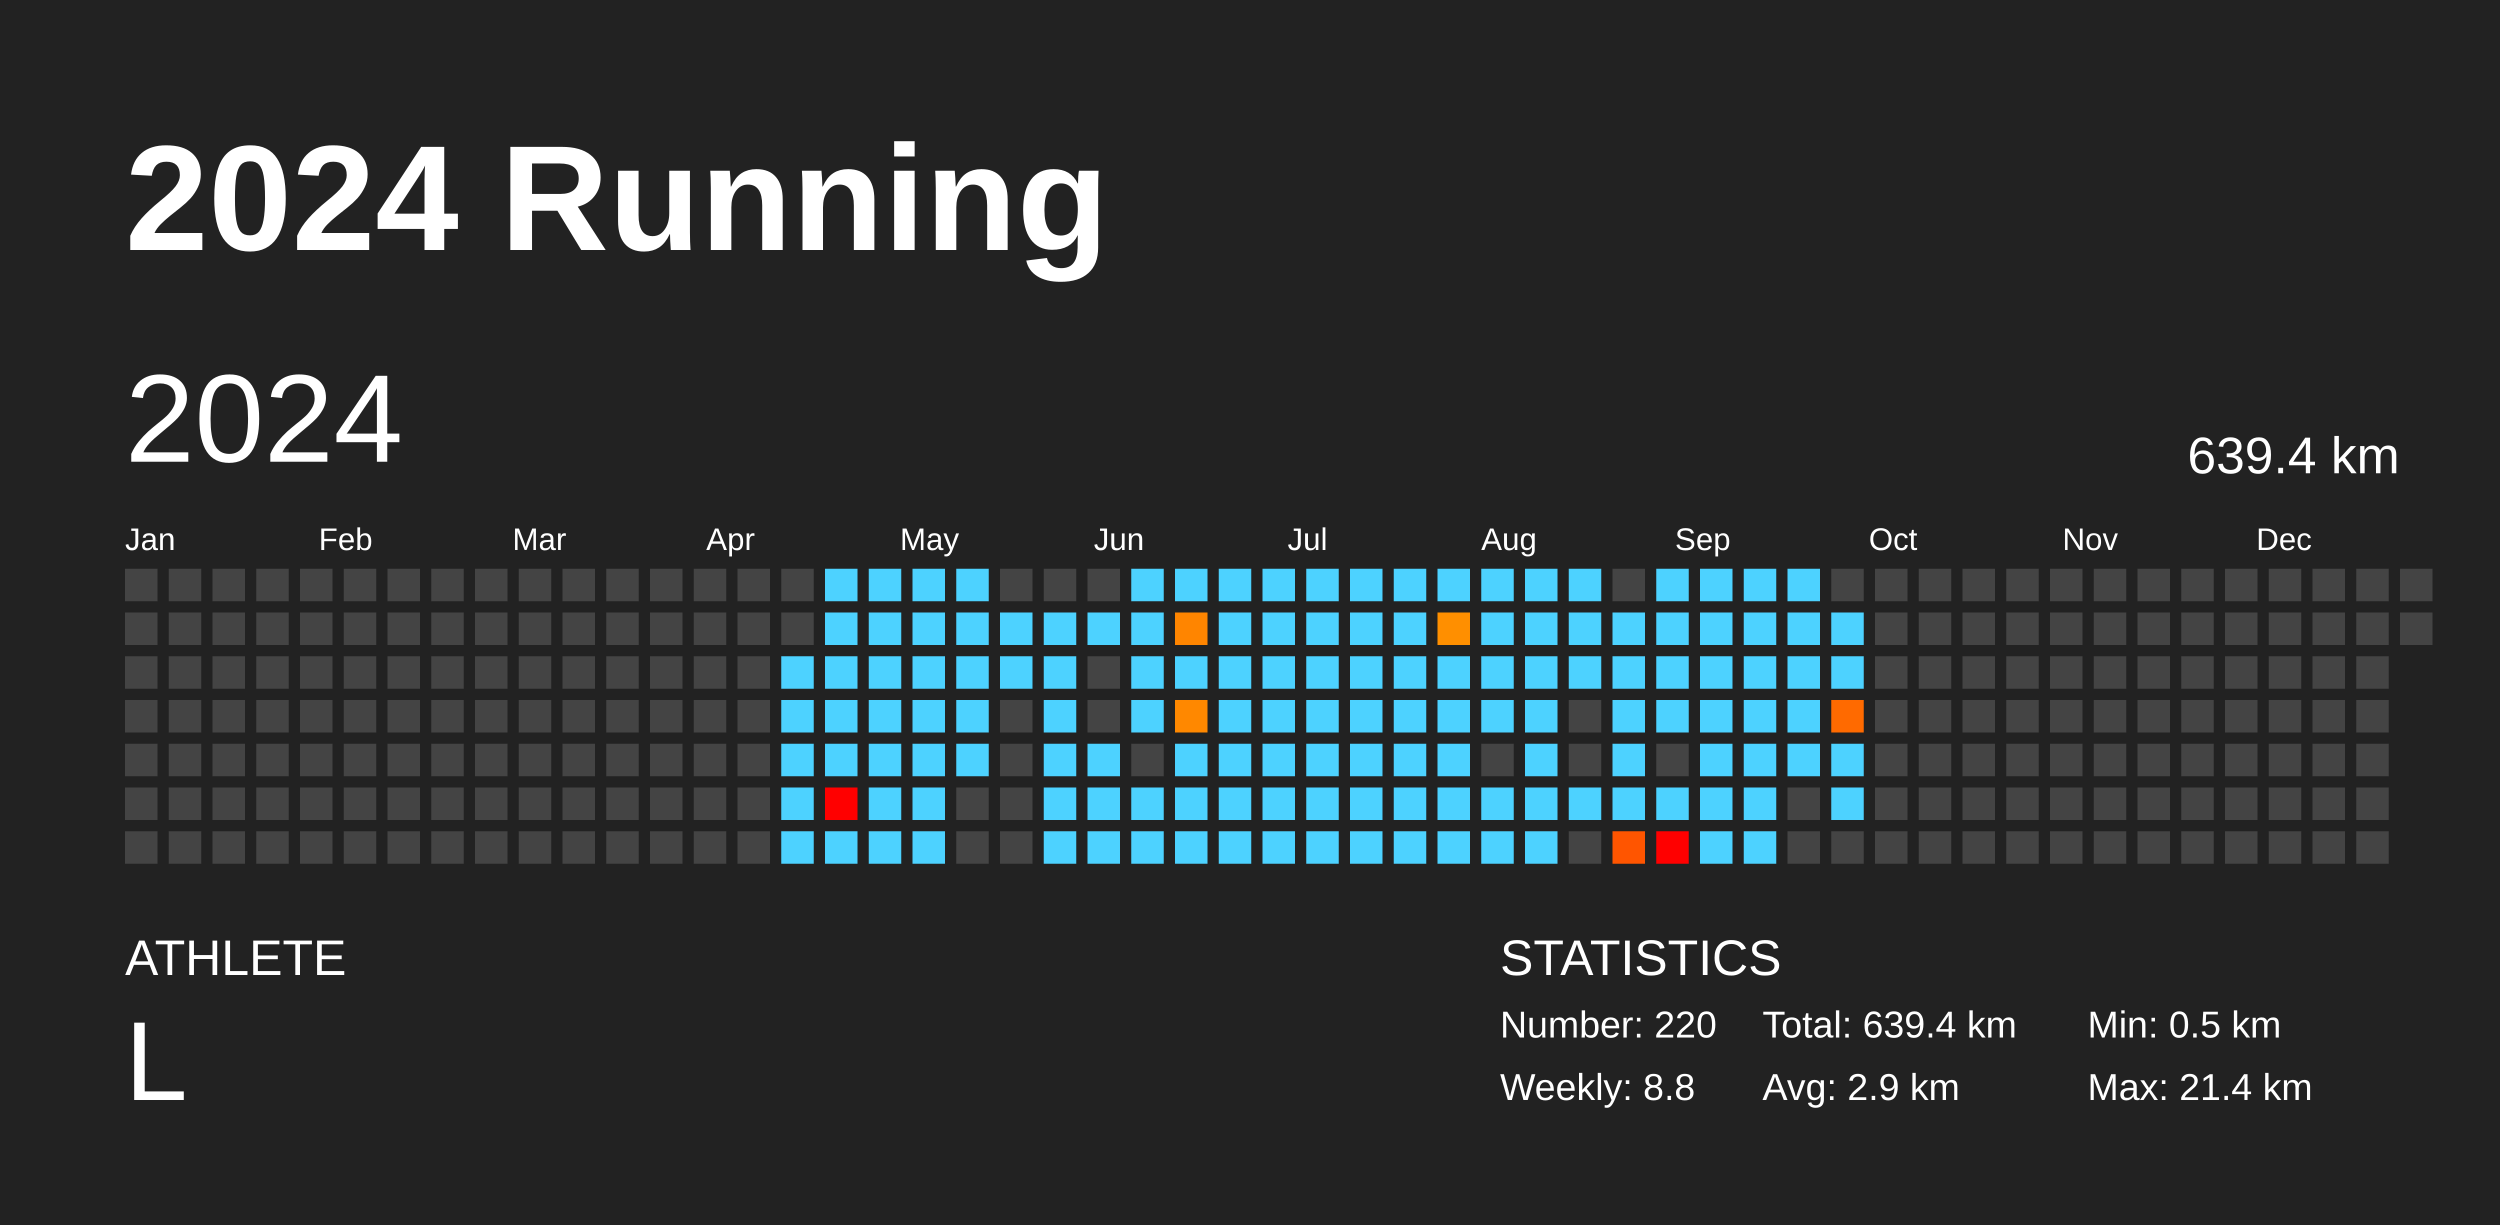
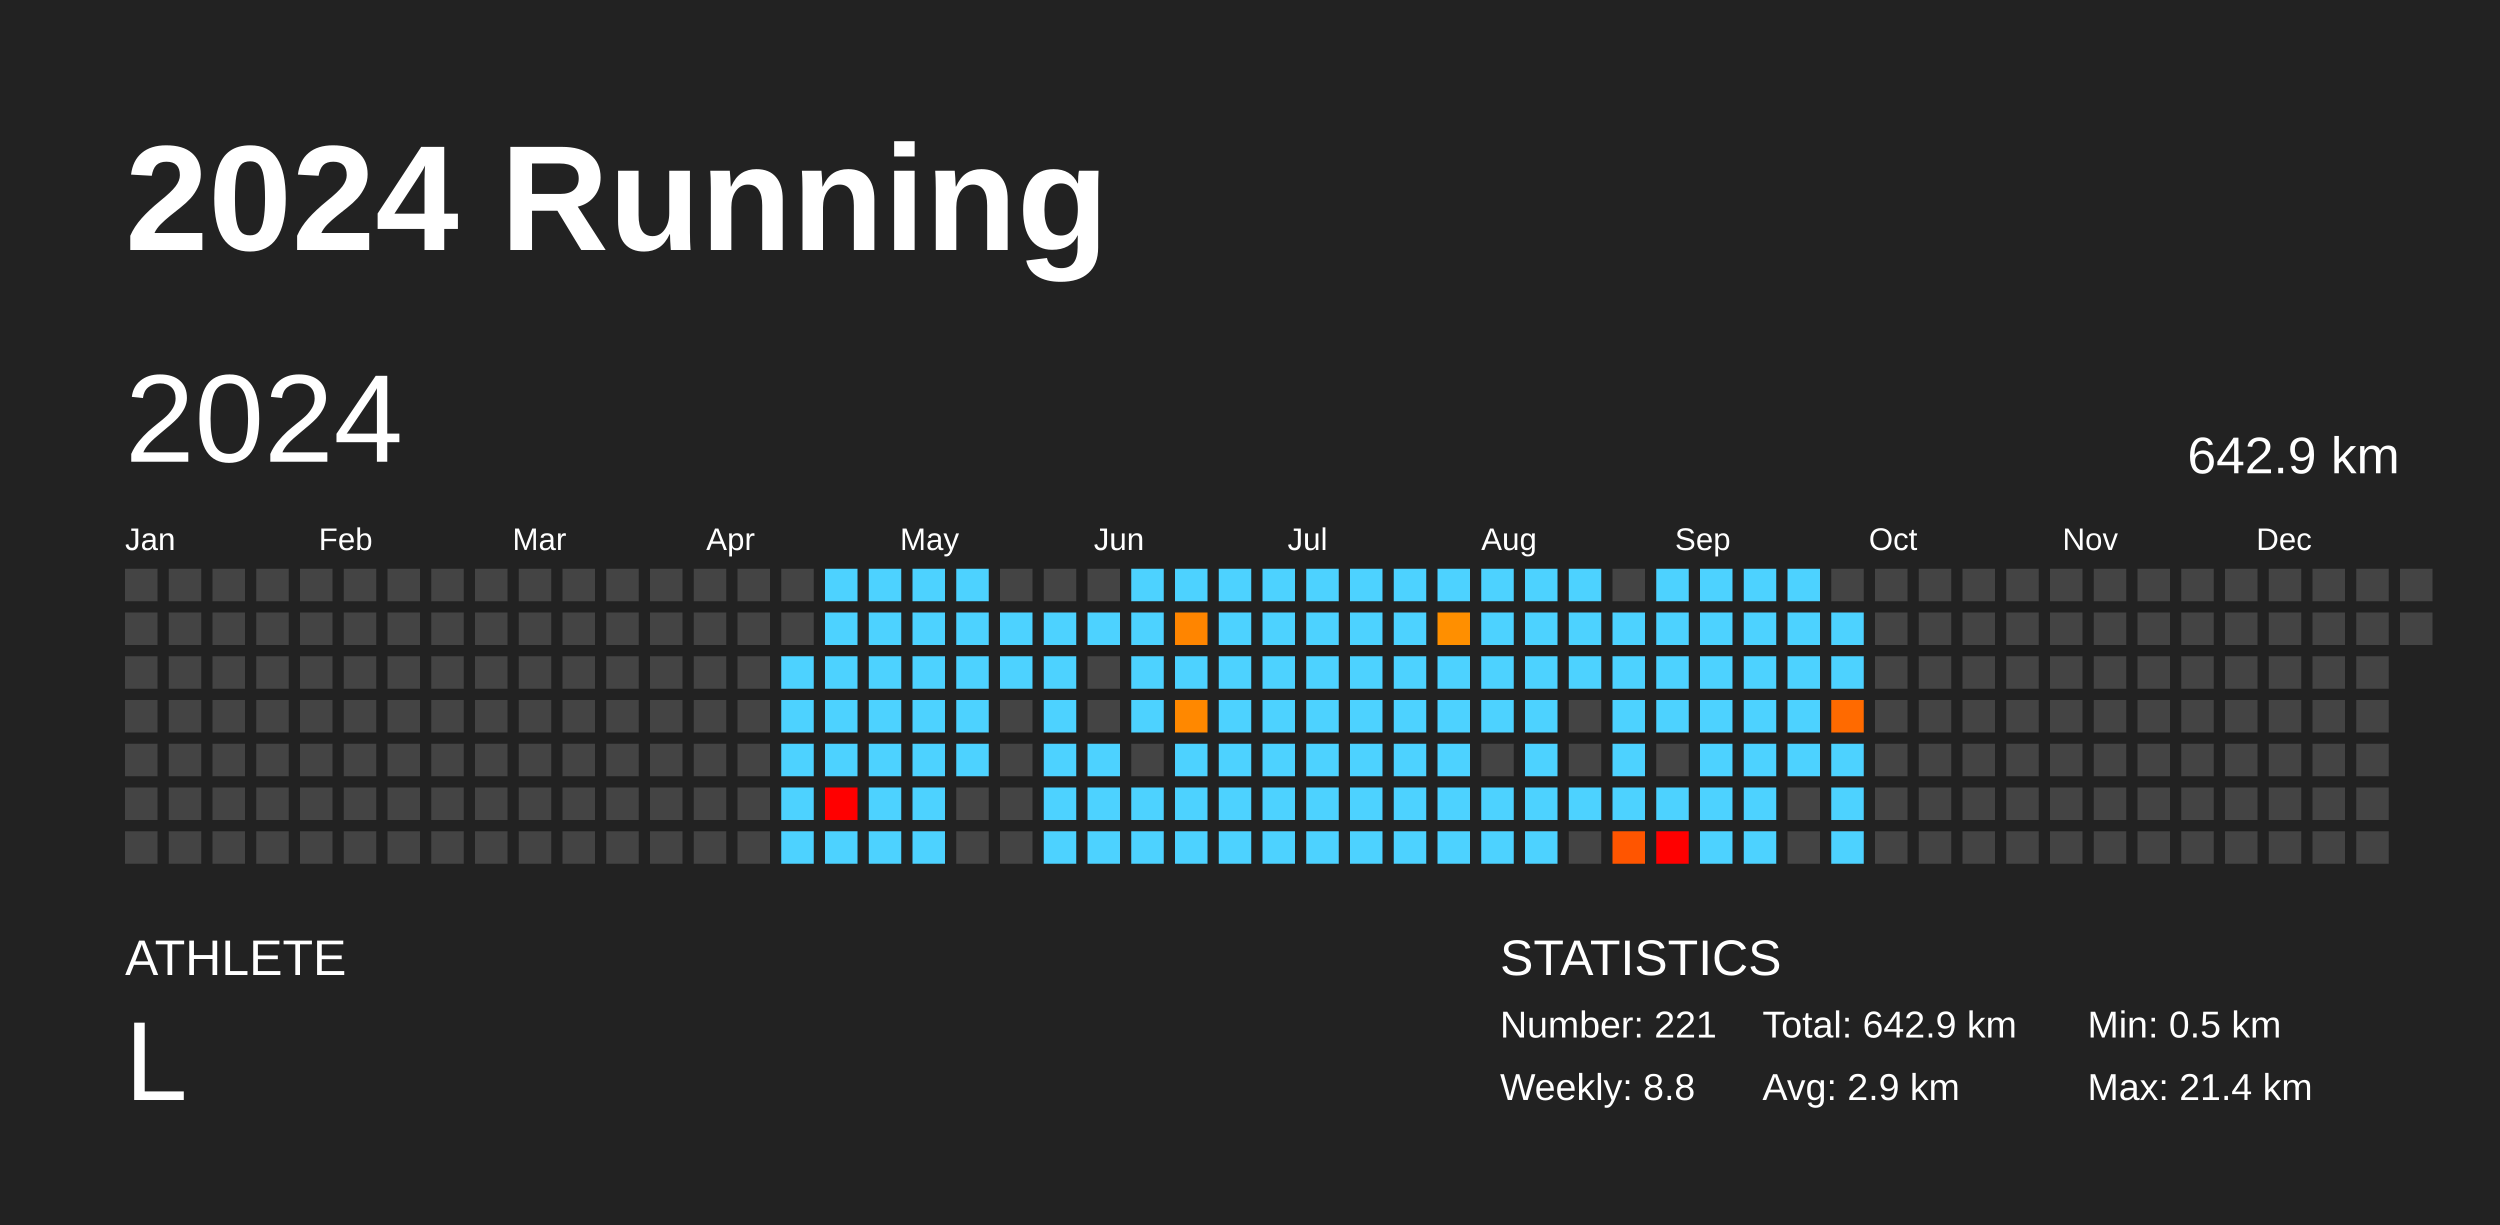
<svg xmlns="http://www.w3.org/2000/svg" baseProfile="full" height="98mm" version="1.1" viewBox="0,0,200,98" width="200mm">
  <defs />
  <rect fill="#222222" height="98" width="200" x="0" y="0" />
  <text fill="#FFFFFF" style="font-size:12px; font-family:Arial; font-weight:bold;" x="10" y="20">2024 Running</text>
  <text fill="#FFFFFF" style="font-size:4px; font-family:Arial" x="10" y="78">ATHLETE</text>
  <text fill="#FFFFFF" style="font-size:9px; font-family:Arial" x="10" y="88">L</text>
  <text fill="#FFFFFF" style="font-size:4px; font-family:Arial" x="120" y="78">STATISTICS</text>
-   <text fill="#FFFFFF" style="font-size:3px; font-family:Arial" x="120" y="83">Number: 220</text>
+   <text fill="#FFFFFF" style="font-size:3px; font-family:Arial" x="120" y="83">Number: 221</text>
  <text fill="#FFFFFF" style="font-size:3px; font-family:Arial" x="120" y="88">Weekly: 8.8</text>
-   <text fill="#FFFFFF" style="font-size:3px; font-family:Arial" x="141" y="83">Total: 639.4 km</text>
+   <text fill="#FFFFFF" style="font-size:3px; font-family:Arial" x="141" y="83">Total: 642.9 km</text>
  <text fill="#FFFFFF" style="font-size:3px; font-family:Arial" x="141" y="88">Avg: 2.9 km</text>
  <text fill="#FFFFFF" style="font-size:3px; font-family:Arial" x="167" y="83">Min: 0.5 km</text>
  <text fill="#FFFFFF" style="font-size:3px; font-family:Arial" x="167" y="88">Max: 21.4 km</text>
  <text dominant-baseline="hanging" fill="#FFFFFF" style="font-size:10.0px; font-family:Arial;" x="10" y="30">2024</text>
-   <text dominant-baseline="hanging" fill="#FFFFFF" style="font-size:4.125px; font-family:Arial;" x="175" y="35">639.4 km</text>
+   <text dominant-baseline="hanging" fill="#FFFFFF" style="font-size:4.125px; font-family:Arial;" x="175" y="35">642.9 km</text>
  <text fill="#FFFFFF" style="font-size:2.5px; font-family:Arial" x="10.0" y="44">Jan</text>
  <text fill="#FFFFFF" style="font-size:2.5px; font-family:Arial" x="25.5" y="44">Feb</text>
  <text fill="#FFFFFF" style="font-size:2.5px; font-family:Arial" x="41.0" y="44">Mar</text>
  <text fill="#FFFFFF" style="font-size:2.5px; font-family:Arial" x="56.5" y="44">Apr</text>
  <text fill="#FFFFFF" style="font-size:2.5px; font-family:Arial" x="72.0" y="44">May</text>
  <text fill="#FFFFFF" style="font-size:2.5px; font-family:Arial" x="87.5" y="44">Jun</text>
  <text fill="#FFFFFF" style="font-size:2.5px; font-family:Arial" x="103.0" y="44">Jul</text>
  <text fill="#FFFFFF" style="font-size:2.5px; font-family:Arial" x="118.5" y="44">Aug</text>
  <text fill="#FFFFFF" style="font-size:2.5px; font-family:Arial" x="134.0" y="44">Sep</text>
  <text fill="#FFFFFF" style="font-size:2.5px; font-family:Arial" x="149.5" y="44">Oct</text>
  <text fill="#FFFFFF" style="font-size:2.5px; font-family:Arial" x="165.0" y="44">Nov</text>
  <text fill="#FFFFFF" style="font-size:2.5px; font-family:Arial" x="180.5" y="44">Dec</text>
  <rect fill="#444444" height="2.6" width="2.6" x="10.0" y="45.5" />
  <rect fill="#444444" height="2.6" width="2.6" x="10.0" y="49.0" />
  <rect fill="#444444" height="2.6" width="2.6" x="10.0" y="52.5" />
  <rect fill="#444444" height="2.6" width="2.6" x="10.0" y="56.0" />
  <rect fill="#444444" height="2.6" width="2.6" x="10.0" y="59.5" />
  <rect fill="#444444" height="2.6" width="2.6" x="10.0" y="63.0" />
  <rect fill="#444444" height="2.6" width="2.6" x="10.0" y="66.5" />
  <rect fill="#444444" height="2.6" width="2.6" x="13.5" y="45.5" />
  <rect fill="#444444" height="2.6" width="2.6" x="13.5" y="49.0" />
  <rect fill="#444444" height="2.6" width="2.6" x="13.5" y="52.5" />
  <rect fill="#444444" height="2.6" width="2.6" x="13.5" y="56.0" />
  <rect fill="#444444" height="2.6" width="2.6" x="13.5" y="59.5" />
  <rect fill="#444444" height="2.6" width="2.6" x="13.5" y="63.0" />
  <rect fill="#444444" height="2.6" width="2.6" x="13.5" y="66.5" />
  <rect fill="#444444" height="2.6" width="2.6" x="17.0" y="45.5" />
  <rect fill="#444444" height="2.6" width="2.6" x="17.0" y="49.0" />
  <rect fill="#444444" height="2.6" width="2.6" x="17.0" y="52.5" />
  <rect fill="#444444" height="2.6" width="2.6" x="17.0" y="56.0" />
  <rect fill="#444444" height="2.6" width="2.6" x="17.0" y="59.5" />
  <rect fill="#444444" height="2.6" width="2.6" x="17.0" y="63.0" />
  <rect fill="#444444" height="2.6" width="2.6" x="17.0" y="66.5" />
  <rect fill="#444444" height="2.6" width="2.6" x="20.5" y="45.5" />
  <rect fill="#444444" height="2.6" width="2.6" x="20.5" y="49.0" />
  <rect fill="#444444" height="2.6" width="2.6" x="20.5" y="52.5" />
  <rect fill="#444444" height="2.6" width="2.6" x="20.5" y="56.0" />
  <rect fill="#444444" height="2.6" width="2.6" x="20.5" y="59.5" />
  <rect fill="#444444" height="2.6" width="2.6" x="20.5" y="63.0" />
  <rect fill="#444444" height="2.6" width="2.6" x="20.5" y="66.5" />
  <rect fill="#444444" height="2.6" width="2.6" x="24.0" y="45.5" />
  <rect fill="#444444" height="2.6" width="2.6" x="24.0" y="49.0" />
  <rect fill="#444444" height="2.6" width="2.6" x="24.0" y="52.5" />
  <rect fill="#444444" height="2.6" width="2.6" x="24.0" y="56.0" />
  <rect fill="#444444" height="2.6" width="2.6" x="24.0" y="59.5" />
  <rect fill="#444444" height="2.6" width="2.6" x="24.0" y="63.0" />
  <rect fill="#444444" height="2.6" width="2.6" x="24.0" y="66.5" />
  <rect fill="#444444" height="2.6" width="2.6" x="27.5" y="45.5" />
  <rect fill="#444444" height="2.6" width="2.6" x="27.5" y="49.0" />
  <rect fill="#444444" height="2.6" width="2.6" x="27.5" y="52.5" />
  <rect fill="#444444" height="2.6" width="2.6" x="27.5" y="56.0" />
  <rect fill="#444444" height="2.6" width="2.6" x="27.5" y="59.5" />
  <rect fill="#444444" height="2.6" width="2.6" x="27.5" y="63.0" />
  <rect fill="#444444" height="2.6" width="2.6" x="27.5" y="66.5" />
  <rect fill="#444444" height="2.6" width="2.6" x="31.0" y="45.5" />
  <rect fill="#444444" height="2.6" width="2.6" x="31.0" y="49.0" />
  <rect fill="#444444" height="2.6" width="2.6" x="31.0" y="52.5" />
  <rect fill="#444444" height="2.6" width="2.6" x="31.0" y="56.0" />
  <rect fill="#444444" height="2.6" width="2.6" x="31.0" y="59.5" />
  <rect fill="#444444" height="2.6" width="2.6" x="31.0" y="63.0" />
  <rect fill="#444444" height="2.6" width="2.6" x="31.0" y="66.5" />
  <rect fill="#444444" height="2.6" width="2.6" x="34.5" y="45.5" />
  <rect fill="#444444" height="2.6" width="2.6" x="34.5" y="49.0" />
  <rect fill="#444444" height="2.6" width="2.6" x="34.5" y="52.5" />
  <rect fill="#444444" height="2.6" width="2.6" x="34.5" y="56.0" />
  <rect fill="#444444" height="2.6" width="2.6" x="34.5" y="59.5" />
  <rect fill="#444444" height="2.6" width="2.6" x="34.5" y="63.0" />
  <rect fill="#444444" height="2.6" width="2.6" x="34.5" y="66.5" />
  <rect fill="#444444" height="2.6" width="2.6" x="38.0" y="45.5" />
  <rect fill="#444444" height="2.6" width="2.6" x="38.0" y="49.0" />
  <rect fill="#444444" height="2.6" width="2.6" x="38.0" y="52.5" />
  <rect fill="#444444" height="2.6" width="2.6" x="38.0" y="56.0" />
  <rect fill="#444444" height="2.6" width="2.6" x="38.0" y="59.5" />
  <rect fill="#444444" height="2.6" width="2.6" x="38.0" y="63.0" />
  <rect fill="#444444" height="2.6" width="2.6" x="38.0" y="66.5" />
  <rect fill="#444444" height="2.6" width="2.6" x="41.5" y="45.5" />
  <rect fill="#444444" height="2.6" width="2.6" x="41.5" y="49.0" />
  <rect fill="#444444" height="2.6" width="2.6" x="41.5" y="52.5" />
  <rect fill="#444444" height="2.6" width="2.6" x="41.5" y="56.0" />
  <rect fill="#444444" height="2.6" width="2.6" x="41.5" y="59.5" />
  <rect fill="#444444" height="2.6" width="2.6" x="41.5" y="63.0" />
  <rect fill="#444444" height="2.6" width="2.6" x="41.5" y="66.5" />
  <rect fill="#444444" height="2.6" width="2.6" x="45.0" y="45.5" />
  <rect fill="#444444" height="2.6" width="2.6" x="45.0" y="49.0" />
  <rect fill="#444444" height="2.6" width="2.6" x="45.0" y="52.5" />
  <rect fill="#444444" height="2.6" width="2.6" x="45.0" y="56.0" />
  <rect fill="#444444" height="2.6" width="2.6" x="45.0" y="59.5" />
  <rect fill="#444444" height="2.6" width="2.6" x="45.0" y="63.0" />
  <rect fill="#444444" height="2.6" width="2.6" x="45.0" y="66.5" />
  <rect fill="#444444" height="2.6" width="2.6" x="48.5" y="45.5" />
  <rect fill="#444444" height="2.6" width="2.6" x="48.5" y="49.0" />
  <rect fill="#444444" height="2.6" width="2.6" x="48.5" y="52.5" />
  <rect fill="#444444" height="2.6" width="2.6" x="48.5" y="56.0" />
  <rect fill="#444444" height="2.6" width="2.6" x="48.5" y="59.5" />
  <rect fill="#444444" height="2.6" width="2.6" x="48.5" y="63.0" />
  <rect fill="#444444" height="2.6" width="2.6" x="48.5" y="66.5" />
  <rect fill="#444444" height="2.6" width="2.6" x="52.0" y="45.5" />
  <rect fill="#444444" height="2.6" width="2.6" x="52.0" y="49.0" />
  <rect fill="#444444" height="2.6" width="2.6" x="52.0" y="52.5" />
  <rect fill="#444444" height="2.6" width="2.6" x="52.0" y="56.0" />
  <rect fill="#444444" height="2.6" width="2.6" x="52.0" y="59.5" />
  <rect fill="#444444" height="2.6" width="2.6" x="52.0" y="63.0" />
  <rect fill="#444444" height="2.6" width="2.6" x="52.0" y="66.5" />
  <rect fill="#444444" height="2.6" width="2.6" x="55.5" y="45.5" />
  <rect fill="#444444" height="2.6" width="2.6" x="55.5" y="49.0" />
  <rect fill="#444444" height="2.6" width="2.6" x="55.5" y="52.5" />
  <rect fill="#444444" height="2.6" width="2.6" x="55.5" y="56.0" />
  <rect fill="#444444" height="2.6" width="2.6" x="55.5" y="59.5" />
  <rect fill="#444444" height="2.6" width="2.6" x="55.5" y="63.0" />
  <rect fill="#444444" height="2.6" width="2.6" x="55.5" y="66.5" />
  <rect fill="#444444" height="2.6" width="2.6" x="59.0" y="45.5" />
  <rect fill="#444444" height="2.6" width="2.6" x="59.0" y="49.0" />
  <rect fill="#444444" height="2.6" width="2.6" x="59.0" y="52.5" />
  <rect fill="#444444" height="2.6" width="2.6" x="59.0" y="56.0" />
  <rect fill="#444444" height="2.6" width="2.6" x="59.0" y="59.5" />
  <rect fill="#444444" height="2.6" width="2.6" x="59.0" y="63.0" />
  <rect fill="#444444" height="2.6" width="2.6" x="59.0" y="66.5" />
  <rect fill="#444444" height="2.6" width="2.6" x="62.5" y="45.5" />
  <rect fill="#444444" height="2.6" width="2.6" x="62.5" y="49.0" />
  <rect fill="#4dd2ff" height="2.6" width="2.6" x="62.5" y="52.5" />
  <rect fill="#4dd2ff" height="2.6" width="2.6" x="62.5" y="56.0" />
  <rect fill="#4dd2ff" height="2.6" width="2.6" x="62.5" y="59.5" />
  <rect fill="#4dd2ff" height="2.6" width="2.6" x="62.5" y="63.0" />
  <rect fill="#4dd2ff" height="2.6" width="2.6" x="62.5" y="66.5" />
  <rect fill="#4dd2ff" height="2.6" width="2.6" x="66.0" y="45.5" />
  <rect fill="#4dd2ff" height="2.6" width="2.6" x="66.0" y="49.0" />
  <rect fill="#4dd2ff" height="2.6" width="2.6" x="66.0" y="52.5" />
  <rect fill="#4dd2ff" height="2.6" width="2.6" x="66.0" y="56.0" />
  <rect fill="#4dd2ff" height="2.6" width="2.6" x="66.0" y="59.5" />
  <rect fill="red" height="2.6" width="2.6" x="66.0" y="63.0" />
  <rect fill="#4dd2ff" height="2.6" width="2.6" x="66.0" y="66.5" />
  <rect fill="#4dd2ff" height="2.6" width="2.6" x="69.5" y="45.5" />
  <rect fill="#4dd2ff" height="2.6" width="2.6" x="69.5" y="49.0" />
  <rect fill="#4dd2ff" height="2.6" width="2.6" x="69.5" y="52.5" />
  <rect fill="#4dd2ff" height="2.6" width="2.6" x="69.5" y="56.0" />
  <rect fill="#4dd2ff" height="2.6" width="2.6" x="69.5" y="59.5" />
  <rect fill="#4dd2ff" height="2.6" width="2.6" x="69.5" y="63.0" />
  <rect fill="#4dd2ff" height="2.6" width="2.6" x="69.5" y="66.5" />
  <rect fill="#4dd2ff" height="2.6" width="2.6" x="73.0" y="45.5" />
  <rect fill="#4dd2ff" height="2.6" width="2.6" x="73.0" y="49.0" />
  <rect fill="#4dd2ff" height="2.6" width="2.6" x="73.0" y="52.5" />
  <rect fill="#4dd2ff" height="2.6" width="2.6" x="73.0" y="56.0" />
  <rect fill="#4dd2ff" height="2.6" width="2.6" x="73.0" y="59.5" />
  <rect fill="#4dd2ff" height="2.6" width="2.6" x="73.0" y="63.0" />
  <rect fill="#4dd2ff" height="2.6" width="2.6" x="73.0" y="66.5" />
  <rect fill="#4dd2ff" height="2.6" width="2.6" x="76.5" y="45.5" />
  <rect fill="#4dd2ff" height="2.6" width="2.6" x="76.5" y="49.0" />
  <rect fill="#4dd2ff" height="2.6" width="2.6" x="76.5" y="52.5" />
  <rect fill="#4dd2ff" height="2.6" width="2.6" x="76.5" y="56.0" />
  <rect fill="#4dd2ff" height="2.6" width="2.6" x="76.5" y="59.5" />
  <rect fill="#444444" height="2.6" width="2.6" x="76.5" y="63.0" />
  <rect fill="#444444" height="2.6" width="2.6" x="76.5" y="66.5" />
  <rect fill="#444444" height="2.6" width="2.6" x="80.0" y="45.5" />
  <rect fill="#4dd2ff" height="2.6" width="2.6" x="80.0" y="49.0" />
  <rect fill="#4dd2ff" height="2.6" width="2.6" x="80.0" y="52.5" />
  <rect fill="#444444" height="2.6" width="2.6" x="80.0" y="56.0" />
  <rect fill="#444444" height="2.6" width="2.6" x="80.0" y="59.5" />
  <rect fill="#444444" height="2.6" width="2.6" x="80.0" y="63.0" />
  <rect fill="#444444" height="2.6" width="2.6" x="80.0" y="66.5" />
  <rect fill="#444444" height="2.6" width="2.6" x="83.5" y="45.5" />
  <rect fill="#4dd2ff" height="2.6" width="2.6" x="83.5" y="49.0" />
  <rect fill="#4dd2ff" height="2.6" width="2.6" x="83.5" y="52.5" />
  <rect fill="#4dd2ff" height="2.6" width="2.6" x="83.5" y="56.0" />
  <rect fill="#4dd2ff" height="2.6" width="2.6" x="83.5" y="59.5" />
  <rect fill="#4dd2ff" height="2.6" width="2.6" x="83.5" y="63.0" />
  <rect fill="#4dd2ff" height="2.6" width="2.6" x="83.5" y="66.5" />
  <rect fill="#444444" height="2.6" width="2.6" x="87.0" y="45.5" />
  <rect fill="#4dd2ff" height="2.6" width="2.6" x="87.0" y="49.0" />
  <rect fill="#444444" height="2.6" width="2.6" x="87.0" y="52.5" />
  <rect fill="#444444" height="2.6" width="2.6" x="87.0" y="56.0" />
  <rect fill="#4dd2ff" height="2.6" width="2.6" x="87.0" y="59.5" />
  <rect fill="#4dd2ff" height="2.6" width="2.6" x="87.0" y="63.0" />
  <rect fill="#4dd2ff" height="2.6" width="2.6" x="87.0" y="66.5" />
  <rect fill="#4dd2ff" height="2.6" width="2.6" x="90.5" y="45.5" />
  <rect fill="#4dd2ff" height="2.6" width="2.6" x="90.5" y="49.0" />
  <rect fill="#4dd2ff" height="2.6" width="2.6" x="90.5" y="52.5" />
  <rect fill="#4dd2ff" height="2.6" width="2.6" x="90.5" y="56.0" />
  <rect fill="#444444" height="2.6" width="2.6" x="90.5" y="59.5" />
  <rect fill="#4dd2ff" height="2.6" width="2.6" x="90.5" y="63.0" />
  <rect fill="#4dd2ff" height="2.6" width="2.6" x="90.5" y="66.5" />
  <rect fill="#4dd2ff" height="2.6" width="2.6" x="94.0" y="45.5" />
  <rect fill="#ff8500" height="2.6" width="2.6" x="94.0" y="49.0" />
  <rect fill="#4dd2ff" height="2.6" width="2.6" x="94.0" y="52.5" />
  <rect fill="#ff8800" height="2.6" width="2.6" x="94.0" y="56.0" />
  <rect fill="#4dd2ff" height="2.6" width="2.6" x="94.0" y="59.5" />
  <rect fill="#4dd2ff" height="2.6" width="2.6" x="94.0" y="63.0" />
  <rect fill="#4dd2ff" height="2.6" width="2.6" x="94.0" y="66.5" />
  <rect fill="#4dd2ff" height="2.6" width="2.6" x="97.5" y="45.5" />
  <rect fill="#4dd2ff" height="2.6" width="2.6" x="97.5" y="49.0" />
  <rect fill="#4dd2ff" height="2.6" width="2.6" x="97.5" y="52.5" />
  <rect fill="#4dd2ff" height="2.6" width="2.6" x="97.5" y="56.0" />
  <rect fill="#4dd2ff" height="2.6" width="2.6" x="97.5" y="59.5" />
  <rect fill="#4dd2ff" height="2.6" width="2.6" x="97.5" y="63.0" />
  <rect fill="#4dd2ff" height="2.6" width="2.6" x="97.5" y="66.5" />
  <rect fill="#4dd2ff" height="2.6" width="2.6" x="101.0" y="45.5" />
  <rect fill="#4dd2ff" height="2.6" width="2.6" x="101.0" y="49.0" />
  <rect fill="#4dd2ff" height="2.6" width="2.6" x="101.0" y="52.5" />
  <rect fill="#4dd2ff" height="2.6" width="2.6" x="101.0" y="56.0" />
  <rect fill="#4dd2ff" height="2.6" width="2.6" x="101.0" y="59.5" />
  <rect fill="#4dd2ff" height="2.6" width="2.6" x="101.0" y="63.0" />
  <rect fill="#4dd2ff" height="2.6" width="2.6" x="101.0" y="66.5" />
  <rect fill="#4dd2ff" height="2.6" width="2.6" x="104.5" y="45.5" />
  <rect fill="#4dd2ff" height="2.6" width="2.6" x="104.5" y="49.0" />
  <rect fill="#4dd2ff" height="2.6" width="2.6" x="104.5" y="52.5" />
  <rect fill="#4dd2ff" height="2.6" width="2.6" x="104.5" y="56.0" />
  <rect fill="#4dd2ff" height="2.6" width="2.6" x="104.5" y="59.5" />
  <rect fill="#4dd2ff" height="2.6" width="2.6" x="104.5" y="63.0" />
  <rect fill="#4dd2ff" height="2.6" width="2.6" x="104.5" y="66.5" />
  <rect fill="#4dd2ff" height="2.6" width="2.6" x="108.0" y="45.5" />
  <rect fill="#4dd2ff" height="2.6" width="2.6" x="108.0" y="49.0" />
  <rect fill="#4dd2ff" height="2.6" width="2.6" x="108.0" y="52.5" />
  <rect fill="#4dd2ff" height="2.6" width="2.6" x="108.0" y="56.0" />
  <rect fill="#4dd2ff" height="2.6" width="2.6" x="108.0" y="59.5" />
  <rect fill="#4dd2ff" height="2.6" width="2.6" x="108.0" y="63.0" />
  <rect fill="#4dd2ff" height="2.6" width="2.6" x="108.0" y="66.5" />
  <rect fill="#4dd2ff" height="2.6" width="2.6" x="111.5" y="45.5" />
  <rect fill="#4dd2ff" height="2.6" width="2.6" x="111.5" y="49.0" />
  <rect fill="#4dd2ff" height="2.6" width="2.6" x="111.5" y="52.5" />
  <rect fill="#4dd2ff" height="2.6" width="2.6" x="111.5" y="56.0" />
  <rect fill="#4dd2ff" height="2.6" width="2.6" x="111.5" y="59.5" />
  <rect fill="#4dd2ff" height="2.6" width="2.6" x="111.5" y="63.0" />
  <rect fill="#4dd2ff" height="2.6" width="2.6" x="111.5" y="66.5" />
  <rect fill="#4dd2ff" height="2.6" width="2.6" x="115.0" y="45.5" />
  <rect fill="#ff8f00" height="2.6" width="2.6" x="115.0" y="49.0" />
  <rect fill="#4dd2ff" height="2.6" width="2.6" x="115.0" y="52.5" />
  <rect fill="#4dd2ff" height="2.6" width="2.6" x="115.0" y="56.0" />
  <rect fill="#4dd2ff" height="2.6" width="2.6" x="115.0" y="59.5" />
  <rect fill="#4dd2ff" height="2.6" width="2.6" x="115.0" y="63.0" />
  <rect fill="#4dd2ff" height="2.6" width="2.6" x="115.0" y="66.5" />
  <rect fill="#4dd2ff" height="2.6" width="2.6" x="118.5" y="45.5" />
  <rect fill="#4dd2ff" height="2.6" width="2.6" x="118.5" y="49.0" />
  <rect fill="#4dd2ff" height="2.6" width="2.6" x="118.5" y="52.5" />
  <rect fill="#4dd2ff" height="2.6" width="2.6" x="118.5" y="56.0" />
  <rect fill="#444444" height="2.6" width="2.6" x="118.5" y="59.5" />
  <rect fill="#4dd2ff" height="2.6" width="2.6" x="118.5" y="63.0" />
  <rect fill="#4dd2ff" height="2.6" width="2.6" x="118.5" y="66.5" />
  <rect fill="#4dd2ff" height="2.6" width="2.6" x="122.0" y="45.5" />
  <rect fill="#4dd2ff" height="2.6" width="2.6" x="122.0" y="49.0" />
  <rect fill="#4dd2ff" height="2.6" width="2.6" x="122.0" y="52.5" />
  <rect fill="#4dd2ff" height="2.6" width="2.6" x="122.0" y="56.0" />
  <rect fill="#4dd2ff" height="2.6" width="2.6" x="122.0" y="59.5" />
  <rect fill="#4dd2ff" height="2.6" width="2.6" x="122.0" y="63.0" />
  <rect fill="#4dd2ff" height="2.6" width="2.6" x="122.0" y="66.5" />
  <rect fill="#4dd2ff" height="2.6" width="2.6" x="125.5" y="45.5" />
  <rect fill="#4dd2ff" height="2.6" width="2.6" x="125.5" y="49.0" />
  <rect fill="#4dd2ff" height="2.6" width="2.6" x="125.5" y="52.5" />
  <rect fill="#444444" height="2.6" width="2.6" x="125.5" y="56.0" />
  <rect fill="#444444" height="2.6" width="2.6" x="125.5" y="59.5" />
  <rect fill="#4dd2ff" height="2.6" width="2.6" x="125.5" y="63.0" />
  <rect fill="#444444" height="2.6" width="2.6" x="125.5" y="66.5" />
  <rect fill="#444444" height="2.6" width="2.6" x="129.0" y="45.5" />
  <rect fill="#4dd2ff" height="2.6" width="2.6" x="129.0" y="49.0" />
  <rect fill="#4dd2ff" height="2.6" width="2.6" x="129.0" y="52.5" />
  <rect fill="#4dd2ff" height="2.6" width="2.6" x="129.0" y="56.0" />
  <rect fill="#4dd2ff" height="2.6" width="2.6" x="129.0" y="59.5" />
  <rect fill="#4dd2ff" height="2.6" width="2.6" x="129.0" y="63.0" />
  <rect fill="#ff5500" height="2.6" width="2.6" x="129.0" y="66.5" />
  <rect fill="#4dd2ff" height="2.6" width="2.6" x="132.5" y="45.5" />
  <rect fill="#4dd2ff" height="2.6" width="2.6" x="132.5" y="49.0" />
  <rect fill="#4dd2ff" height="2.6" width="2.6" x="132.5" y="52.5" />
  <rect fill="#4dd2ff" height="2.6" width="2.6" x="132.5" y="56.0" />
  <rect fill="#444444" height="2.6" width="2.6" x="132.5" y="59.5" />
  <rect fill="#4dd2ff" height="2.6" width="2.6" x="132.5" y="63.0" />
  <rect fill="red" height="2.6" width="2.6" x="132.5" y="66.5" />
  <rect fill="#4dd2ff" height="2.6" width="2.6" x="136.0" y="45.5" />
  <rect fill="#4dd2ff" height="2.6" width="2.6" x="136.0" y="49.0" />
  <rect fill="#4dd2ff" height="2.6" width="2.6" x="136.0" y="52.5" />
  <rect fill="#4dd2ff" height="2.6" width="2.6" x="136.0" y="56.0" />
  <rect fill="#4dd2ff" height="2.6" width="2.6" x="136.0" y="59.5" />
  <rect fill="#4dd2ff" height="2.6" width="2.6" x="136.0" y="63.0" />
  <rect fill="#4dd2ff" height="2.6" width="2.6" x="136.0" y="66.5" />
  <rect fill="#4dd2ff" height="2.6" width="2.6" x="139.5" y="45.5" />
  <rect fill="#4dd2ff" height="2.6" width="2.6" x="139.5" y="49.0" />
  <rect fill="#4dd2ff" height="2.6" width="2.6" x="139.5" y="52.5" />
  <rect fill="#4dd2ff" height="2.6" width="2.6" x="139.5" y="56.0" />
  <rect fill="#4dd2ff" height="2.6" width="2.6" x="139.5" y="59.5" />
  <rect fill="#4dd2ff" height="2.6" width="2.6" x="139.5" y="63.0" />
  <rect fill="#4dd2ff" height="2.6" width="2.6" x="139.5" y="66.5" />
  <rect fill="#4dd2ff" height="2.6" width="2.6" x="143.0" y="45.5" />
  <rect fill="#4dd2ff" height="2.6" width="2.6" x="143.0" y="49.0" />
  <rect fill="#4dd2ff" height="2.6" width="2.6" x="143.0" y="52.5" />
  <rect fill="#4dd2ff" height="2.6" width="2.6" x="143.0" y="56.0" />
  <rect fill="#4dd2ff" height="2.6" width="2.6" x="143.0" y="59.5" />
  <rect fill="#444444" height="2.6" width="2.6" x="143.0" y="63.0" />
  <rect fill="#444444" height="2.6" width="2.6" x="143.0" y="66.5" />
  <rect fill="#444444" height="2.6" width="2.6" x="146.5" y="45.5" />
  <rect fill="#4dd2ff" height="2.6" width="2.6" x="146.5" y="49.0" />
  <rect fill="#4dd2ff" height="2.6" width="2.6" x="146.5" y="52.5" />
  <rect fill="#ff6a00" height="2.6" width="2.6" x="146.5" y="56.0" />
  <rect fill="#4dd2ff" height="2.6" width="2.6" x="146.5" y="59.5" />
  <rect fill="#4dd2ff" height="2.6" width="2.6" x="146.5" y="63.0" />
-   <rect fill="#444444" height="2.6" width="2.6" x="146.5" y="66.5" />
+   <rect fill="#4dd2ff" height="2.6" width="2.6" x="146.5" y="66.5" />
  <rect fill="#444444" height="2.6" width="2.6" x="150.0" y="45.5" />
  <rect fill="#444444" height="2.6" width="2.6" x="150.0" y="49.0" />
  <rect fill="#444444" height="2.6" width="2.6" x="150.0" y="52.5" />
  <rect fill="#444444" height="2.6" width="2.6" x="150.0" y="56.0" />
  <rect fill="#444444" height="2.6" width="2.6" x="150.0" y="59.5" />
  <rect fill="#444444" height="2.6" width="2.6" x="150.0" y="63.0" />
  <rect fill="#444444" height="2.6" width="2.6" x="150.0" y="66.5" />
  <rect fill="#444444" height="2.6" width="2.6" x="153.5" y="45.5" />
  <rect fill="#444444" height="2.6" width="2.6" x="153.5" y="49.0" />
  <rect fill="#444444" height="2.6" width="2.6" x="153.5" y="52.5" />
  <rect fill="#444444" height="2.6" width="2.6" x="153.5" y="56.0" />
  <rect fill="#444444" height="2.6" width="2.6" x="153.5" y="59.5" />
  <rect fill="#444444" height="2.6" width="2.6" x="153.5" y="63.0" />
  <rect fill="#444444" height="2.6" width="2.6" x="153.5" y="66.5" />
  <rect fill="#444444" height="2.6" width="2.6" x="157.0" y="45.5" />
  <rect fill="#444444" height="2.6" width="2.6" x="157.0" y="49.0" />
  <rect fill="#444444" height="2.6" width="2.6" x="157.0" y="52.5" />
  <rect fill="#444444" height="2.6" width="2.6" x="157.0" y="56.0" />
  <rect fill="#444444" height="2.6" width="2.6" x="157.0" y="59.5" />
  <rect fill="#444444" height="2.6" width="2.6" x="157.0" y="63.0" />
  <rect fill="#444444" height="2.6" width="2.6" x="157.0" y="66.5" />
  <rect fill="#444444" height="2.6" width="2.6" x="160.5" y="45.5" />
  <rect fill="#444444" height="2.6" width="2.6" x="160.5" y="49.0" />
  <rect fill="#444444" height="2.6" width="2.6" x="160.5" y="52.5" />
  <rect fill="#444444" height="2.6" width="2.6" x="160.5" y="56.0" />
  <rect fill="#444444" height="2.6" width="2.6" x="160.5" y="59.5" />
  <rect fill="#444444" height="2.6" width="2.6" x="160.5" y="63.0" />
  <rect fill="#444444" height="2.6" width="2.6" x="160.5" y="66.5" />
  <rect fill="#444444" height="2.6" width="2.6" x="164.0" y="45.5" />
  <rect fill="#444444" height="2.6" width="2.6" x="164.0" y="49.0" />
  <rect fill="#444444" height="2.6" width="2.6" x="164.0" y="52.5" />
  <rect fill="#444444" height="2.6" width="2.6" x="164.0" y="56.0" />
  <rect fill="#444444" height="2.6" width="2.6" x="164.0" y="59.5" />
  <rect fill="#444444" height="2.6" width="2.6" x="164.0" y="63.0" />
  <rect fill="#444444" height="2.6" width="2.6" x="164.0" y="66.5" />
  <rect fill="#444444" height="2.6" width="2.6" x="167.5" y="45.5" />
  <rect fill="#444444" height="2.6" width="2.6" x="167.5" y="49.0" />
  <rect fill="#444444" height="2.6" width="2.6" x="167.5" y="52.5" />
  <rect fill="#444444" height="2.6" width="2.6" x="167.5" y="56.0" />
  <rect fill="#444444" height="2.6" width="2.6" x="167.5" y="59.5" />
  <rect fill="#444444" height="2.6" width="2.6" x="167.5" y="63.0" />
  <rect fill="#444444" height="2.6" width="2.6" x="167.5" y="66.5" />
  <rect fill="#444444" height="2.6" width="2.6" x="171.0" y="45.5" />
  <rect fill="#444444" height="2.6" width="2.6" x="171.0" y="49.0" />
  <rect fill="#444444" height="2.6" width="2.6" x="171.0" y="52.5" />
  <rect fill="#444444" height="2.6" width="2.6" x="171.0" y="56.0" />
  <rect fill="#444444" height="2.6" width="2.6" x="171.0" y="59.5" />
  <rect fill="#444444" height="2.6" width="2.6" x="171.0" y="63.0" />
  <rect fill="#444444" height="2.6" width="2.6" x="171.0" y="66.5" />
  <rect fill="#444444" height="2.6" width="2.6" x="174.5" y="45.5" />
  <rect fill="#444444" height="2.6" width="2.6" x="174.5" y="49.0" />
  <rect fill="#444444" height="2.6" width="2.6" x="174.5" y="52.5" />
  <rect fill="#444444" height="2.6" width="2.6" x="174.5" y="56.0" />
  <rect fill="#444444" height="2.6" width="2.6" x="174.5" y="59.5" />
  <rect fill="#444444" height="2.6" width="2.6" x="174.5" y="63.0" />
  <rect fill="#444444" height="2.6" width="2.6" x="174.5" y="66.5" />
  <rect fill="#444444" height="2.6" width="2.6" x="178.0" y="45.5" />
  <rect fill="#444444" height="2.6" width="2.6" x="178.0" y="49.0" />
  <rect fill="#444444" height="2.6" width="2.6" x="178.0" y="52.5" />
  <rect fill="#444444" height="2.6" width="2.6" x="178.0" y="56.0" />
  <rect fill="#444444" height="2.6" width="2.6" x="178.0" y="59.5" />
  <rect fill="#444444" height="2.6" width="2.6" x="178.0" y="63.0" />
  <rect fill="#444444" height="2.6" width="2.6" x="178.0" y="66.5" />
  <rect fill="#444444" height="2.6" width="2.6" x="181.5" y="45.5" />
  <rect fill="#444444" height="2.6" width="2.6" x="181.5" y="49.0" />
  <rect fill="#444444" height="2.6" width="2.6" x="181.5" y="52.5" />
  <rect fill="#444444" height="2.6" width="2.6" x="181.5" y="56.0" />
  <rect fill="#444444" height="2.6" width="2.6" x="181.5" y="59.5" />
  <rect fill="#444444" height="2.6" width="2.6" x="181.5" y="63.0" />
  <rect fill="#444444" height="2.6" width="2.6" x="181.5" y="66.5" />
  <rect fill="#444444" height="2.6" width="2.6" x="185.0" y="45.5" />
  <rect fill="#444444" height="2.6" width="2.6" x="185.0" y="49.0" />
  <rect fill="#444444" height="2.6" width="2.6" x="185.0" y="52.5" />
  <rect fill="#444444" height="2.6" width="2.6" x="185.0" y="56.0" />
  <rect fill="#444444" height="2.6" width="2.6" x="185.0" y="59.5" />
  <rect fill="#444444" height="2.6" width="2.6" x="185.0" y="63.0" />
  <rect fill="#444444" height="2.6" width="2.6" x="185.0" y="66.5" />
  <rect fill="#444444" height="2.6" width="2.6" x="188.5" y="45.5" />
  <rect fill="#444444" height="2.6" width="2.6" x="188.5" y="49.0" />
  <rect fill="#444444" height="2.6" width="2.6" x="188.5" y="52.5" />
  <rect fill="#444444" height="2.6" width="2.6" x="188.5" y="56.0" />
  <rect fill="#444444" height="2.6" width="2.6" x="188.5" y="59.5" />
  <rect fill="#444444" height="2.6" width="2.6" x="188.5" y="63.0" />
  <rect fill="#444444" height="2.6" width="2.6" x="188.5" y="66.5" />
  <rect fill="#444444" height="2.6" width="2.6" x="192.0" y="45.5" />
  <rect fill="#444444" height="2.6" width="2.6" x="192.0" y="49.0" />
</svg>
